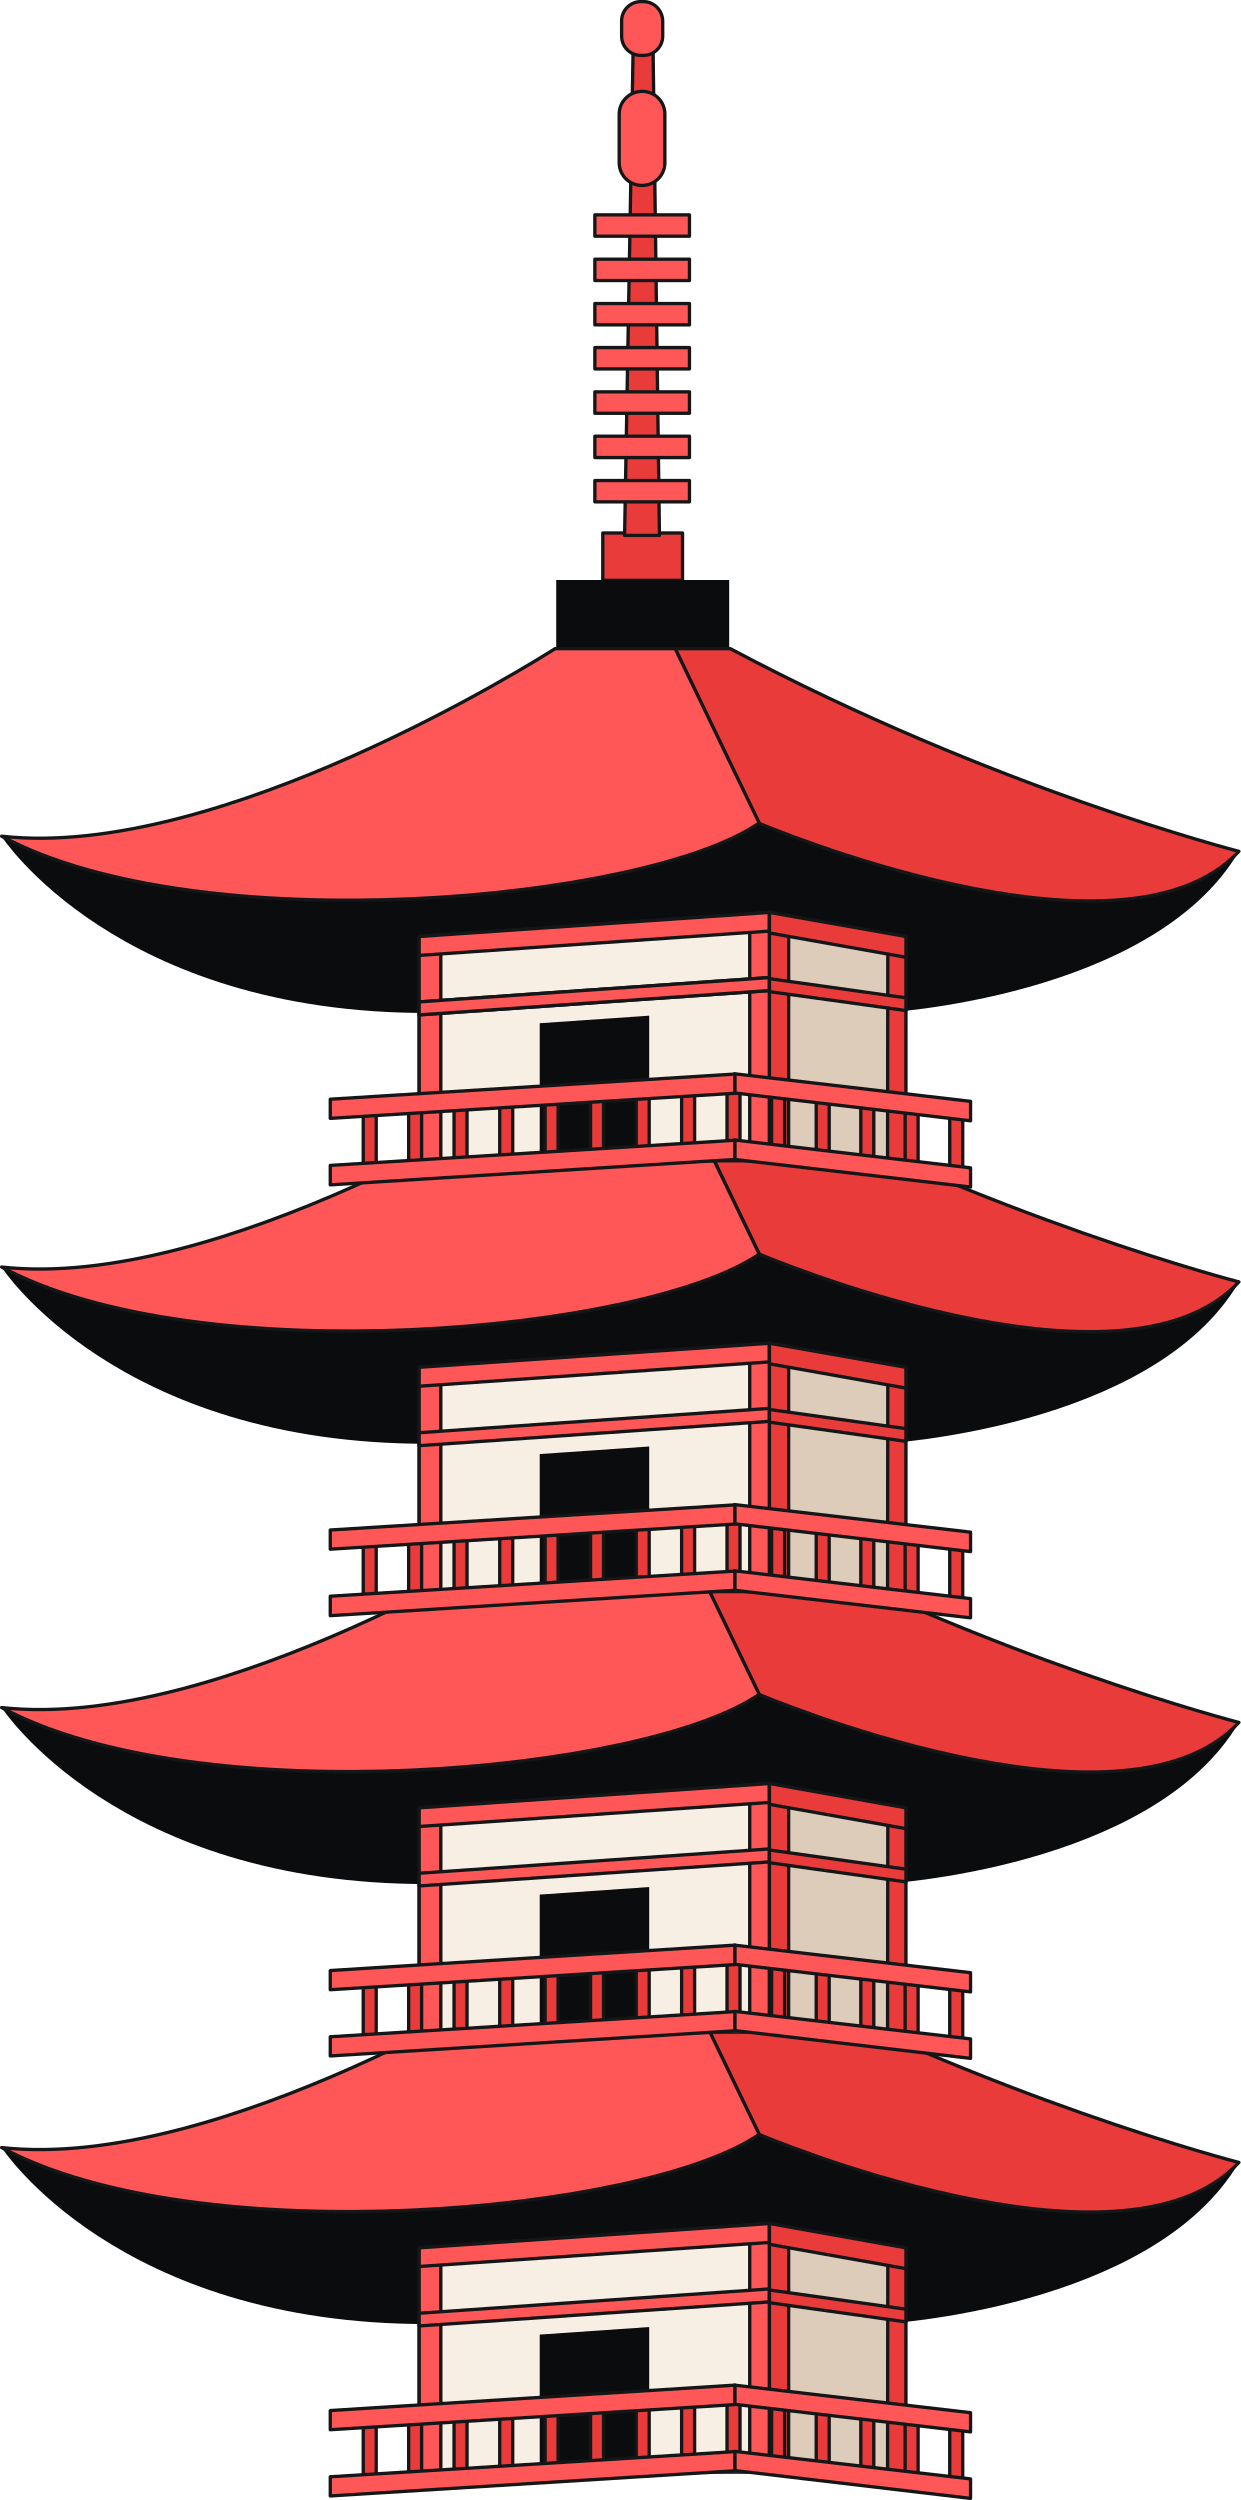
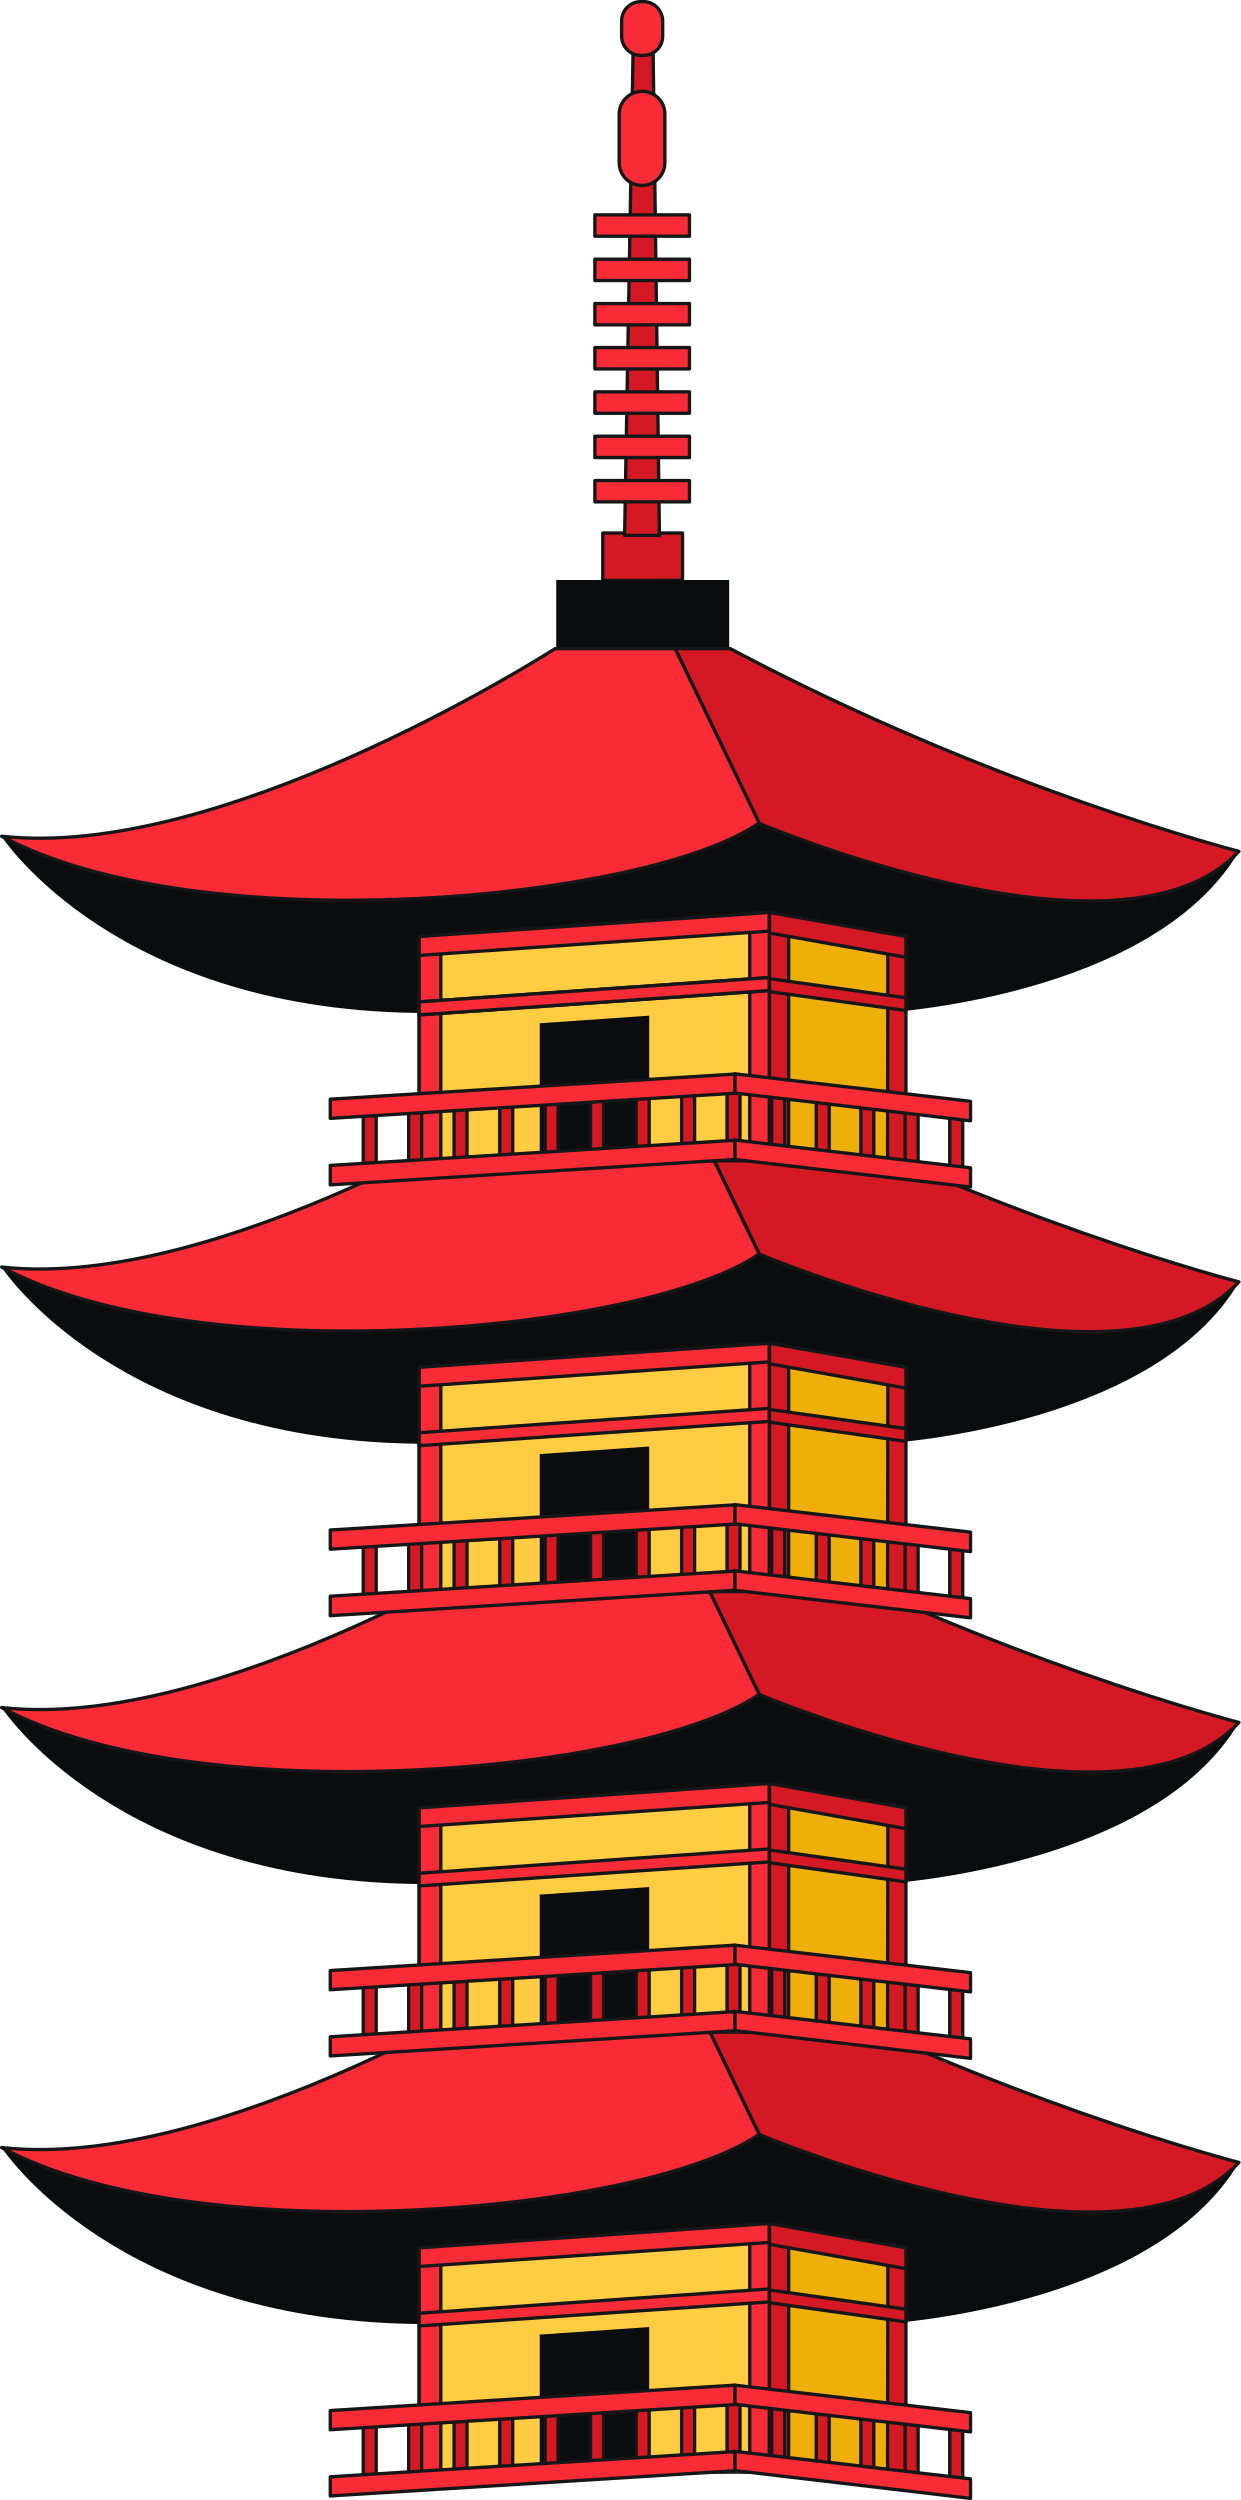
<svg xmlns="http://www.w3.org/2000/svg" version="1.1" id="Calque_1" x="0px" y="0px" viewBox="0 0 459.1 925" style="enable-background:new 0 0 459.1 925;" xml:space="preserve">
  <style type="text/css">
	.st0{fill:#0A0C0D;}
- 	.st1{fill:#ea3b3b;stroke:#141617;stroke-width:1.233;stroke-linecap:round;stroke-linejoin:round;stroke-miterlimit:10;}
- 	.st2{fill:#ff5757;stroke:#141617;stroke-width:1.233;stroke-linecap:round;stroke-linejoin:round;stroke-miterlimit:10;}
- 	.st3{fill:#F7EFE4;}
- 	.st4{fill:#DECCBB;}
+ 	.st1{fill:#d41824;stroke:#141617;stroke-width:1.233;stroke-linecap:round;stroke-linejoin:round;stroke-miterlimit:10;}
+ 	.st2{fill:#f82b36;stroke:#141617;stroke-width:1.233;stroke-linecap:round;stroke-linejoin:round;stroke-miterlimit:10;}
+ 	.st3{fill:#ffcc42;}
+ 	.st4{fill:#edaf08;}
</style>
  <g>
    <path class="st0" d="M0.6,794.6c0,0,42.5,65.6,158.1,65.3h167.5c0,0,100.2-5.4,132.2-59.8l-196.9-31.5   C261.5,768.6,59.6,825.6,0.6,794.6z" />
    <g>
      <path class="st1" d="M458.4,800.1c-43.4,46.7-177.6-10.4-177.6-10.4l-31.1-64.5h20.4C367.3,776.8,458.4,800.1,458.4,800.1z" />
      <path class="st2" d="M205.4,725.2c-7.3,4.6-124.3,78.3-204.8,69.4v0c72.9,39.2,238.3,24.2,280.3-4.9l-31.1-64.5H205.4z" />
    </g>
    <g>
      <polygon class="st2" points="155.1,831.7 155.1,914.7 284.7,914.7 284.7,822.7   " />
      <polygon class="st3" points="155.1,831.7 155.1,914.7 284.7,914.7 284.7,822.7   " />
      <polygon class="st2" points="163.1,831.2 155.1,831.7 155.1,914.7 163.1,914.7   " />
      <polygon class="st2" points="277.4,823.2 277.4,914.7 284.7,914.7 284.7,822.7   " />
      <polygon class="st2" points="155.1,831.7 155.1,838.6 284.7,829.7 284.7,822.7   " />
      <polygon class="st2" points="155.1,855.9 155.1,860.6 284.7,851.7 284.7,846.9   " />
      <polygon class="st0" points="199.7,914.7 240.2,914.7 240.2,861 199.7,863.8   " />
      <polygon class="st4" points="335.2,831.7 335.2,914.7 284.7,914.7 284.7,822.7   " />
      <polygon class="st1" points="335.2,831.7 335.2,914.7 328.4,914.7 328.5,830.5   " />
      <polygon class="st1" points="284.7,822.7 284.7,914.7 291.8,914.7 291.8,824   " />
      <polygon class="st1" points="284.7,822.7 284.7,830.4 335.2,839.4 335.2,831.7   " />
      <polygon class="st1" points="335.2,854.4 335.2,859.1 284.7,852 284.7,847.3   " />
    </g>
    <g>
      <rect x="134.4" y="895.2" class="st1" width="4.8" height="25.2" />
      <rect x="151.2" y="894.3" class="st1" width="4.8" height="25.2" />
      <rect x="168" y="893.4" class="st1" width="4.8" height="25.2" />
      <rect x="184.9" y="892.5" class="st1" width="4.8" height="25.2" />
      <rect x="201.7" y="891.6" class="st1" width="4.8" height="25.2" />
      <rect x="218.5" y="890.7" class="st1" width="4.8" height="25.2" />
      <rect x="235.4" y="889.8" class="st1" width="4.8" height="25.2" />
      <rect x="252.2" y="888.9" class="st1" width="4.8" height="25.2" />
      <g>
        <rect x="269" y="888" class="st1" width="4.8" height="25.2" />
        <rect x="285.5" y="889.4" class="st1" width="4.8" height="25.2" />
        <rect x="302" y="890.7" class="st1" width="4.8" height="25.2" />
        <rect x="318.5" y="892" class="st1" width="4.8" height="25.2" />
        <rect x="334.9" y="893.4" class="st1" width="4.8" height="25.2" />
        <rect x="351.4" y="894.7" class="st1" width="4.8" height="25.2" />
      </g>
      <polygon class="st2" points="271.8,882.5 359.1,892.7 359.1,899.8 271.8,889.6   " />
      <polygon class="st2" points="271.8,907 359.1,917.2 359.1,924.4 271.8,914.1   " />
      <polygon class="st2" points="271.9,882.5 122.2,891.9 122.2,899 271.9,889.7   " />
      <polygon class="st2" points="271.9,907.1 122.2,916.4 122.2,923.5 271.9,914.2   " />
    </g>
    <path class="st0" d="M0.6,631.8c0,0,42.5,65.6,158.1,65.3h167.5c0,0,100.2-5.4,132.2-59.8l-196.9-31.5   C261.5,605.8,59.6,662.8,0.6,631.8z" />
    <g>
      <path class="st1" d="M458.4,637.3c-43.4,46.7-177.6-10.4-177.6-10.4l-31.1-64.5h20.4C367.3,614,458.4,637.3,458.4,637.3z" />
      <path class="st2" d="M205.4,562.4c-7.3,4.6-124.3,78.3-204.8,69.4l0,0c72.9,39.2,238.3,24.2,280.3-4.9l-31.1-64.5H205.4z" />
    </g>
    <g>
      <polygon class="st2" points="155.1,668.9 155.1,751.9 284.7,751.9 284.7,659.9   " />
      <polygon class="st3" points="155.1,668.9 155.1,751.9 284.7,751.9 284.7,659.9   " />
      <polygon class="st2" points="163.1,668.4 155.1,668.9 155.1,751.9 163.1,751.9   " />
      <polygon class="st2" points="277.4,660.4 277.4,751.9 284.7,751.9 284.7,659.9   " />
      <polygon class="st2" points="155.1,668.9 155.1,675.8 284.7,666.9 284.7,659.9   " />
      <polygon class="st2" points="155.1,693.1 155.1,697.8 284.7,688.9 284.7,684.1   " />
      <polygon class="st0" points="199.7,751.9 240.2,751.9 240.2,698.2 199.7,701   " />
      <polygon class="st4" points="335.2,668.9 335.2,751.9 284.7,751.9 284.7,659.9   " />
      <polygon class="st1" points="335.2,668.9 335.2,751.9 328.4,751.9 328.5,667.7   " />
      <polygon class="st1" points="284.7,659.9 284.7,751.9 291.8,751.9 291.8,661.2   " />
      <polygon class="st1" points="284.7,659.9 284.7,667.6 335.2,676.6 335.2,668.9   " />
      <polygon class="st1" points="335.2,691.6 335.2,696.3 284.7,689.2 284.7,684.5   " />
    </g>
    <g>
      <rect x="134.4" y="732.4" class="st1" width="4.8" height="25.2" />
      <rect x="151.2" y="731.5" class="st1" width="4.8" height="25.2" />
      <rect x="168" y="730.6" class="st1" width="4.8" height="25.2" />
      <rect x="184.9" y="729.7" class="st1" width="4.8" height="25.2" />
      <rect x="201.7" y="728.8" class="st1" width="4.8" height="25.2" />
      <rect x="218.5" y="727.9" class="st1" width="4.8" height="25.2" />
      <rect x="235.4" y="727" class="st1" width="4.8" height="25.2" />
      <rect x="252.2" y="726.1" class="st1" width="4.8" height="25.2" />
      <g>
        <rect x="269" y="725.2" class="st1" width="4.8" height="25.2" />
        <rect x="285.5" y="726.6" class="st1" width="4.8" height="25.2" />
        <rect x="302" y="727.9" class="st1" width="4.8" height="25.2" />
        <rect x="318.5" y="729.2" class="st1" width="4.8" height="25.2" />
        <rect x="334.9" y="730.6" class="st1" width="4.8" height="25.2" />
        <rect x="351.4" y="731.9" class="st1" width="4.8" height="25.2" />
      </g>
      <polygon class="st2" points="271.8,719.7 359.1,729.9 359.1,737 271.8,726.8   " />
      <polygon class="st2" points="271.8,744.2 359.1,754.4 359.1,761.6 271.8,751.3   " />
      <polygon class="st2" points="271.9,719.7 122.2,729.1 122.2,736.2 271.9,726.9   " />
      <polygon class="st2" points="271.9,744.3 122.2,753.6 122.2,760.7 271.9,751.4   " />
    </g>
    <path class="st0" d="M0.6,468.9c0,0,42.5,65.6,158.1,65.3h167.5c0,0,100.2-5.4,132.2-59.8l-196.9-31.5   C261.5,442.9,59.6,499.9,0.6,468.9z" />
    <g>
      <path class="st1" d="M458.4,474.3C415,521.1,280.9,464,280.9,464l-31.1-64.5h20.4C367.3,451,458.4,474.3,458.4,474.3z" />
      <path class="st2" d="M205.4,399.4c-7.3,4.6-124.3,78.3-204.8,69.4l0,0C73.5,508,238.9,493,280.9,464l-31.1-64.5H205.4z" />
    </g>
    <g>
      <polygon class="st2" points="155.1,505.9 155.1,588.9 284.7,588.9 284.7,497   " />
      <polygon class="st3" points="155.1,505.9 155.1,588.9 284.7,588.9 284.7,497   " />
      <polygon class="st2" points="163.1,505.4 155.1,505.9 155.1,588.9 163.1,588.9   " />
      <polygon class="st2" points="277.4,497.5 277.4,588.9 284.7,588.9 284.7,497   " />
      <polygon class="st2" points="155.1,505.9 155.1,512.9 284.7,503.9 284.7,497   " />
      <polygon class="st2" points="155.1,530.1 155.1,534.9 284.7,525.9 284.7,521.1   " />
      <polygon class="st0" points="199.7,588.9 240.2,588.9 240.2,535.2 199.7,538   " />
      <polygon class="st4" points="335.2,505.9 335.2,588.9 284.7,588.9 284.7,497   " />
      <polygon class="st1" points="335.2,505.9 335.2,588.9 328.4,588.9 328.5,504.7   " />
      <polygon class="st1" points="284.7,497 284.7,588.9 291.8,588.9 291.8,498.2   " />
      <polygon class="st1" points="284.7,497 284.7,504.6 335.2,513.6 335.2,505.9   " />
      <polygon class="st1" points="335.2,528.6 335.2,533.3 284.7,526.2 284.7,521.5   " />
    </g>
    <g>
      <rect x="134.4" y="569.4" class="st1" width="4.8" height="25.2" />
      <rect x="151.2" y="568.5" class="st1" width="4.8" height="25.2" />
      <rect x="168" y="567.6" class="st1" width="4.8" height="25.2" />
      <rect x="184.9" y="566.7" class="st1" width="4.8" height="25.2" />
      <rect x="201.7" y="565.8" class="st1" width="4.8" height="25.2" />
      <rect x="218.5" y="564.9" class="st1" width="4.8" height="25.2" />
      <rect x="235.4" y="564" class="st1" width="4.8" height="25.2" />
      <rect x="252.2" y="563.1" class="st1" width="4.8" height="25.2" />
      <g>
        <rect x="269" y="562.2" class="st1" width="4.8" height="25.2" />
        <rect x="285.5" y="563.6" class="st1" width="4.8" height="25.2" />
        <rect x="302" y="564.9" class="st1" width="4.8" height="25.2" />
        <rect x="318.5" y="566.3" class="st1" width="4.8" height="25.2" />
        <rect x="334.9" y="567.6" class="st1" width="4.8" height="25.2" />
        <rect x="351.4" y="568.9" class="st1" width="4.8" height="25.2" />
      </g>
      <polygon class="st2" points="271.8,556.7 359.1,566.9 359.1,574.1 271.8,563.8   " />
      <polygon class="st2" points="271.8,581.2 359.1,591.5 359.1,598.6 271.8,588.4   " />
      <polygon class="st2" points="271.9,556.8 122.2,566.1 122.2,573.2 271.9,563.9   " />
      <polygon class="st2" points="271.9,581.3 122.2,590.6 122.2,597.8 271.9,588.4   " />
    </g>
    <path class="st0" d="M0.6,309.5c0,0,42.5,65.6,158.1,65.3h167.5c0,0,100.2-5.4,132.2-59.8l-196.9-31.5   C261.5,283.5,59.6,340.5,0.6,309.5z" />
    <rect x="223" y="197.3" transform="matrix(-1 -1.224647e-16 1.224647e-16 -1 475.5334 412.0137)" class="st1" width="29.5" height="17.5" />
    <rect x="205.8" y="214.6" class="st0" width="64" height="25.6" />
    <g>
      <path class="st1" d="M458.4,315c-43.4,46.7-177.6-10.4-177.6-10.4L249.8,240h20.4C367.3,291.7,458.4,315,458.4,315z" />
      <path class="st2" d="M205.4,240c-7.3,4.6-124.3,78.3-204.8,69.4l0,0c72.9,39.2,238.3,24.2,280.3-4.9L249.8,240H205.4z" />
    </g>
    <g>
      <polygon class="st1" points="241.6,15.4 234.3,15.4 231.1,198.1 244,198.1   " />
      <g>
        <rect x="220.1" y="177.8" class="st2" width="35" height="7.9" />
        <rect x="220.1" y="161.4" class="st2" width="35" height="7.9" />
        <rect x="220.1" y="145" class="st2" width="35" height="7.9" />
        <rect x="220.1" y="128.6" class="st2" width="35" height="7.9" />
        <rect x="220.1" y="112.3" class="st2" width="35" height="7.9" />
        <rect x="220.1" y="95.9" class="st2" width="35" height="7.9" />
        <rect x="220.1" y="79.5" class="st2" width="35" height="7.9" />
      </g>
      <path class="st2" d="M238.1,0.6h-1c-3.9,0-7.1,3.2-7.1,7.1v5.7c0,3.9,3.2,7.1,7.1,7.1h1c3.9,0,7.1-3.2,7.1-7.1V7.7    C245.1,3.8,242,0.6,238.1,0.6z" />
      <path class="st2" d="M237.6,33.8L237.6,33.8c-4.7,0-8.5,3.8-8.5,8.4v18c0,4.7,3.8,8.4,8.4,8.4h0.1c4.7,0,8.4-3.8,8.4-8.4v-18    C246,37.6,242.3,33.8,237.6,33.8z" />
    </g>
    <g>
      <polygon class="st2" points="155.1,346.5 155.1,429.5 284.7,429.5 284.7,337.6   " />
      <polygon class="st3" points="155.1,346.5 155.1,429.5 284.7,429.5 284.7,337.6   " />
      <polygon class="st2" points="163.1,346 155.1,346.5 155.1,429.5 163.1,429.5   " />
      <polygon class="st2" points="277.4,338.1 277.4,429.5 284.7,429.5 284.7,337.6   " />
      <polygon class="st2" points="155.1,346.5 155.1,353.5 284.7,344.5 284.7,337.6   " />
      <polygon class="st2" points="155.1,370.7 155.1,375.5 284.7,366.5 284.7,361.7   " />
      <polygon class="st2" points="155.1,370.7 155.1,375.5 284.7,366.5 284.7,361.7   " />
      <polygon class="st0" points="199.7,429.5 240.2,429.5 240.2,375.8 199.7,378.6   " />
      <polygon class="st4" points="335.2,346.5 335.2,429.5 284.7,429.5 284.7,337.6   " />
      <polygon class="st1" points="335.2,346.5 335.2,429.5 328.4,429.5 328.5,345.4   " />
      <polygon class="st1" points="284.7,337.6 284.7,429.5 291.8,429.5 291.8,338.8   " />
      <polygon class="st1" points="284.7,337.6 284.7,345.2 335.2,354.2 335.2,346.5   " />
      <polygon class="st1" points="335.2,369.2 335.2,373.9 284.7,366.9 284.7,362.1   " />
    </g>
    <g>
      <rect x="134.4" y="410" class="st1" width="4.8" height="25.2" />
      <rect x="151.2" y="409.1" class="st1" width="4.8" height="25.2" />
      <rect x="168" y="408.2" class="st1" width="4.8" height="25.2" />
      <rect x="184.9" y="407.3" class="st1" width="4.8" height="25.2" />
      <rect x="201.7" y="406.4" class="st1" width="4.8" height="25.2" />
      <rect x="218.5" y="405.5" class="st1" width="4.8" height="25.2" />
      <rect x="235.4" y="404.6" class="st1" width="4.8" height="25.2" />
      <rect x="252.2" y="403.7" class="st1" width="4.8" height="25.2" />
      <g>
        <rect x="269" y="402.9" class="st1" width="4.8" height="25.2" />
        <rect x="285.5" y="404.2" class="st1" width="4.8" height="25.2" />
        <rect x="302" y="405.5" class="st1" width="4.8" height="25.2" />
        <rect x="318.5" y="406.9" class="st1" width="4.8" height="25.2" />
        <rect x="334.9" y="408.2" class="st1" width="4.8" height="25.2" />
        <rect x="351.4" y="409.6" class="st1" width="4.8" height="25.2" />
      </g>
      <polygon class="st2" points="271.8,397.3 359.1,407.5 359.1,414.7 271.8,404.4   " />
      <polygon class="st2" points="271.8,421.8 359.1,432.1 359.1,439.2 271.8,429   " />
      <polygon class="st2" points="271.9,397.4 122.2,406.7 122.2,413.8 271.9,404.5   " />
      <polygon class="st2" points="271.9,421.9 122.2,431.2 122.2,438.4 271.9,429   " />
    </g>
  </g>
</svg>
